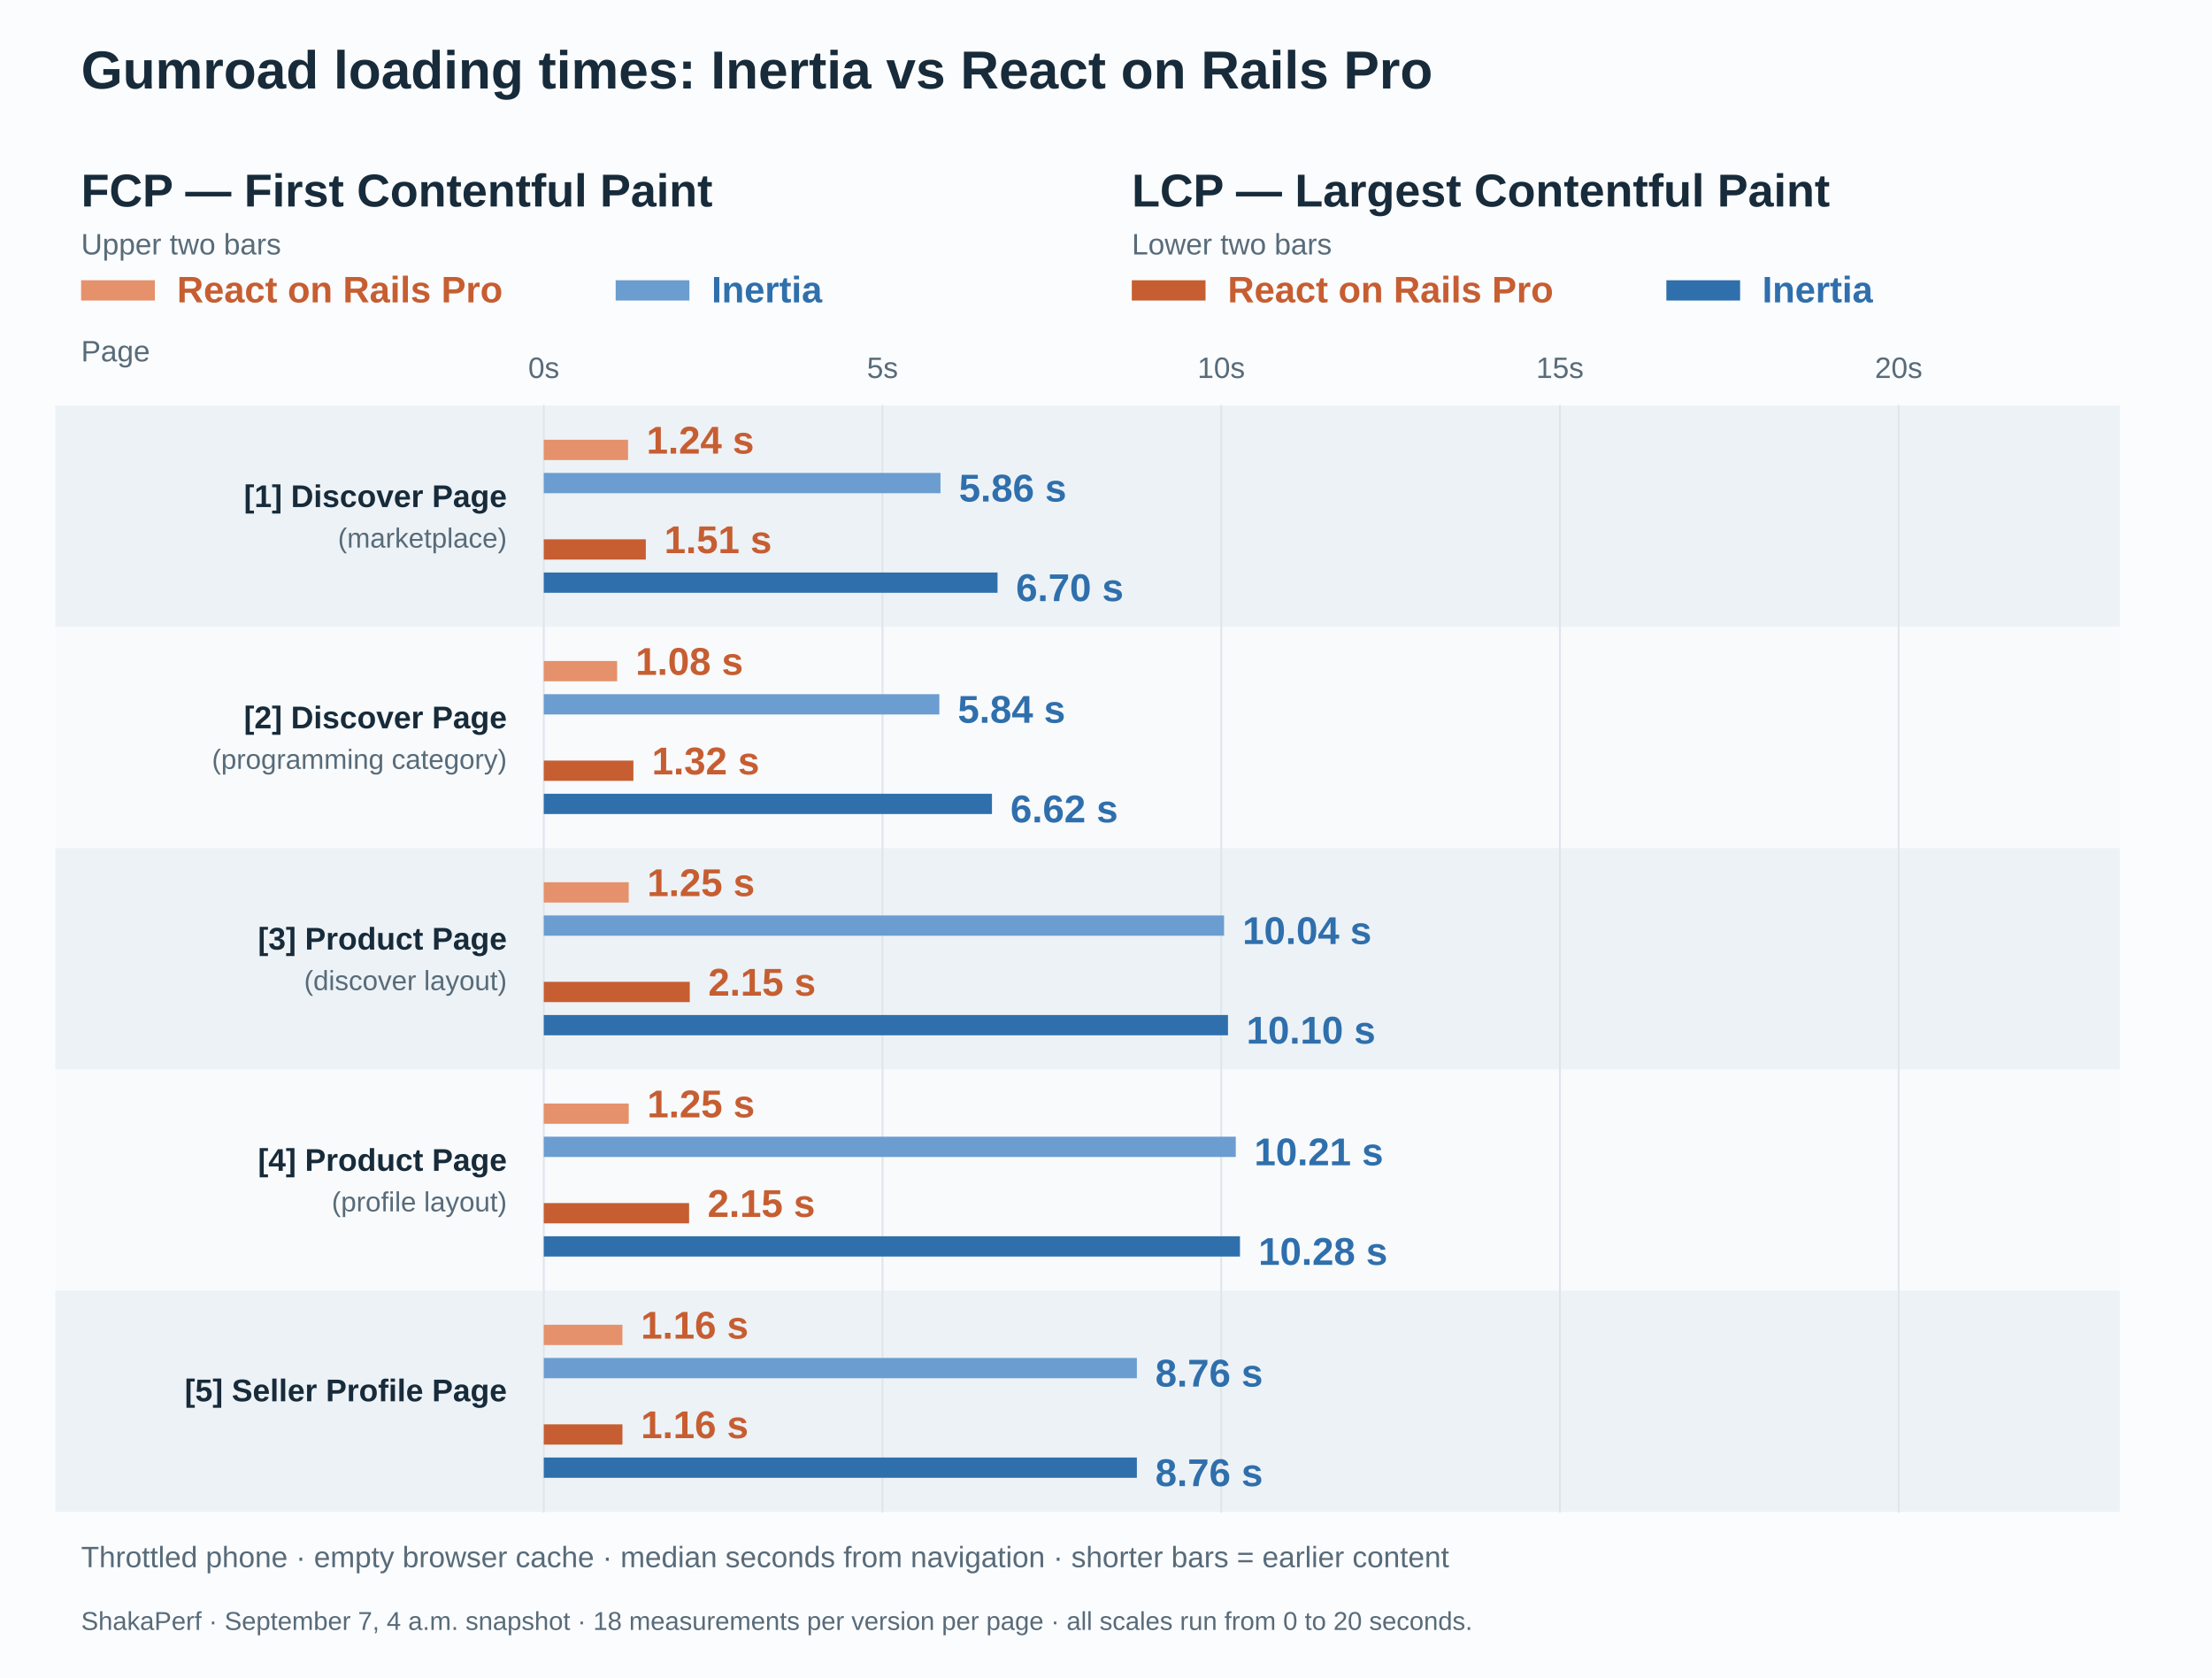
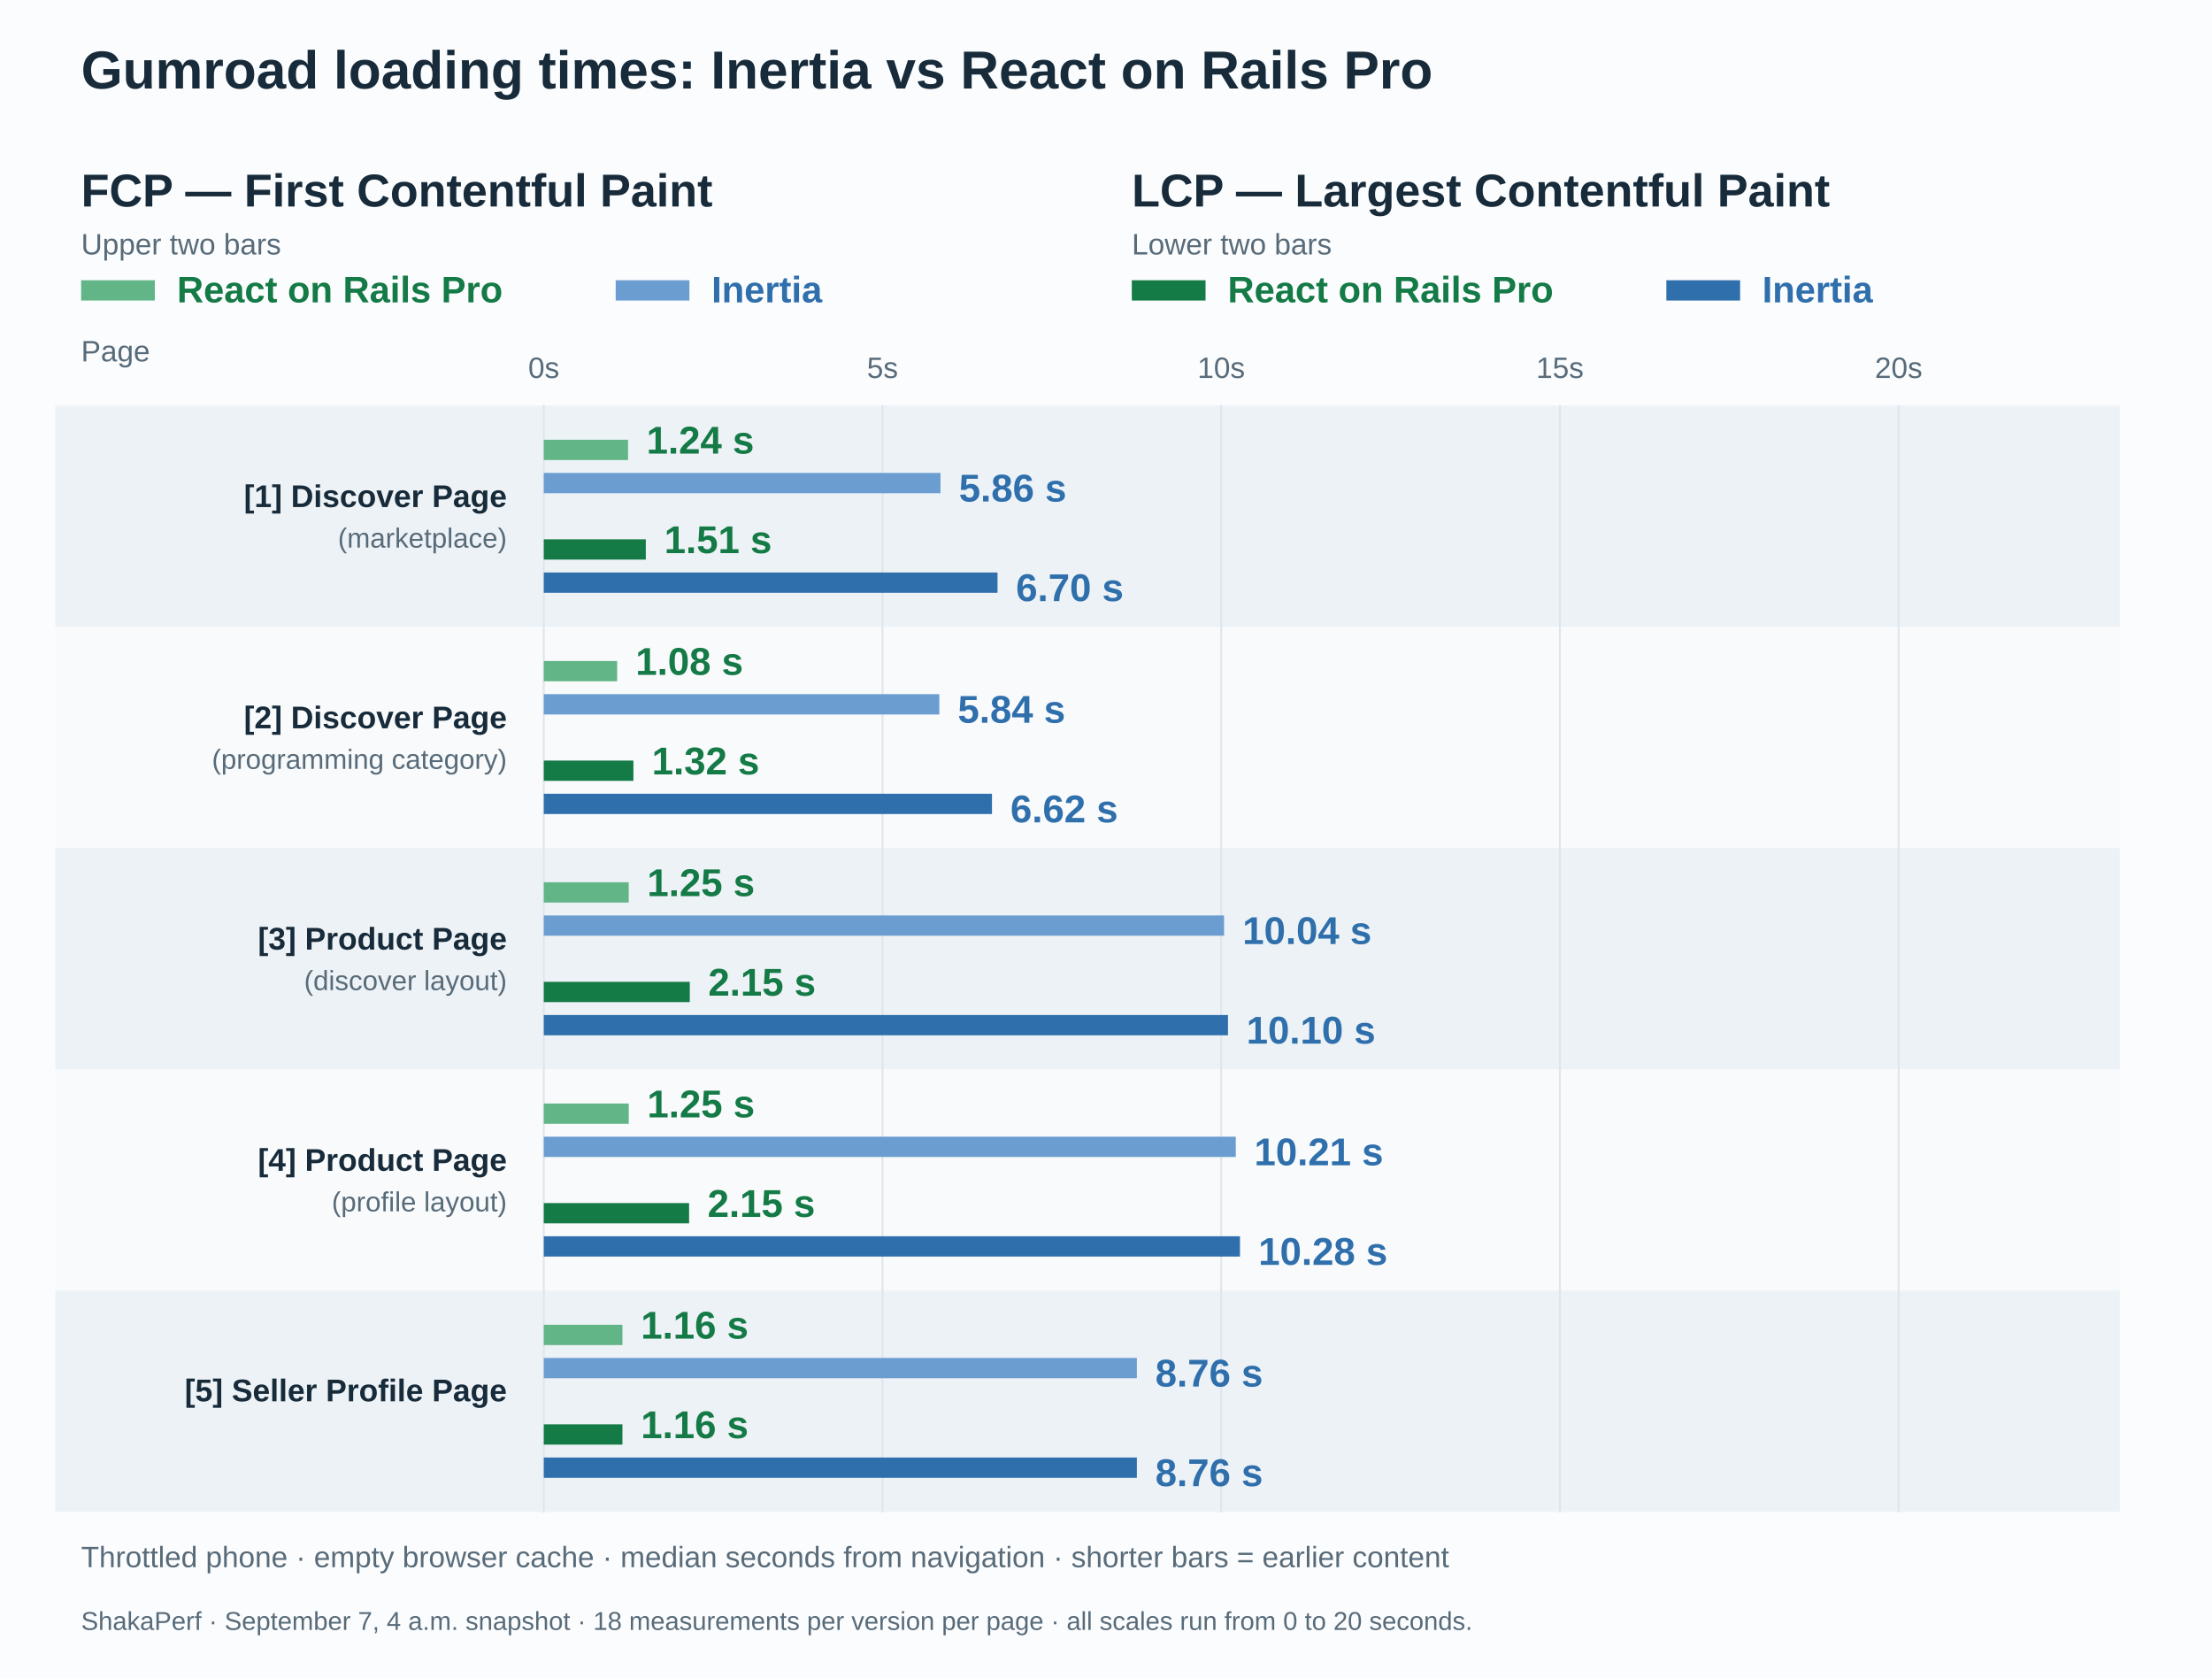
<svg xmlns="http://www.w3.org/2000/svg" font-family="Arial,Helvetica,sans-serif" viewBox="0 0 1200 910">
  <path fill="#fbfcfe" d="M0 0h1200v910H0z" />
  <text x="44" y="48" fill="#172b3a" font-size="29" font-weight="700">Gumroad loading times: Inertia vs React on Rails Pro</text>
  <text x="44" y="112" fill="#172b3a" font-size="25" font-weight="700">FCP — First Contentful Paint</text>
  <text x="44" y="138" fill="#586b79" font-size="16" font-weight="400">Upper two bars</text>
-   <rect width="40" height="11" x="44" y="152" fill="#e5916b" rx="0" />
-   <text x="96" y="164" fill="#c65e32" font-size="20" font-weight="600">React on Rails Pro</text>
+   <rect width="40" height="11" x="44" y="152" fill="#62b587" rx="0" />
+   <text x="96" y="164" fill="#147a46" font-size="20" font-weight="600">React on Rails Pro</text>
  <rect width="40" height="11" x="334" y="152" fill="#6b9dd0" rx="0" />
  <text x="386" y="164" fill="#2f6fac" font-size="20" font-weight="600">Inertia</text>
  <text x="614" y="112" fill="#172b3a" font-size="25" font-weight="700">LCP — Largest Contentful Paint</text>
  <text x="614" y="138" fill="#586b79" font-size="16" font-weight="400">Lower two bars</text>
-   <rect width="40" height="11" x="614" y="152" fill="#c65e32" rx="0" />
-   <text x="666" y="164" fill="#c65e32" font-size="20" font-weight="600">React on Rails Pro</text>
+   <rect width="40" height="11" x="614" y="152" fill="#147a46" rx="0" />
+   <text x="666" y="164" fill="#147a46" font-size="20" font-weight="600">React on Rails Pro</text>
  <rect width="40" height="11" x="904" y="152" fill="#2f6fac" rx="0" />
  <text x="956" y="164" fill="#2f6fac" font-size="20" font-weight="600">Inertia</text>
  <rect width="1120" height="120" x="30" y="220" fill="#edf2f6" rx="0" />
  <rect width="1120" height="120" x="30" y="340" fill="#f8fafc" rx="0" />
  <rect width="1120" height="120" x="30" y="460" fill="#edf2f6" rx="0" />
  <rect width="1120" height="120" x="30" y="580" fill="#f8fafc" rx="0" />
  <rect width="1120" height="120" x="30" y="700" fill="#edf2f6" rx="0" />
  <text x="44" y="196" fill="#586b79" font-size="16" font-weight="400">Page</text>
  <path stroke="#dfe6eb" stroke-linecap="round" d="M295 220v600" />
  <text x="295" y="205" fill="#586b79" font-size="16" font-weight="400" text-anchor="middle">0s</text>
  <path stroke="#dfe6eb" stroke-linecap="round" d="M478.75 220v600" />
  <text x="478.75" y="205" fill="#586b79" font-size="16" font-weight="400" text-anchor="middle">5s</text>
  <path stroke="#dfe6eb" stroke-linecap="round" d="M662.5 220v600" />
  <text x="662.5" y="205" fill="#586b79" font-size="16" font-weight="400" text-anchor="middle">10s</text>
  <path stroke="#dfe6eb" stroke-linecap="round" d="M846.25 220v600" />
  <text x="846.25" y="205" fill="#586b79" font-size="16" font-weight="400" text-anchor="middle">15s</text>
  <path stroke="#dfe6eb" stroke-linecap="round" d="M1030 220v600" />
  <text x="1030" y="205" fill="#586b79" font-size="16" font-weight="400" text-anchor="middle">20s</text>
  <text x="275" y="275" fill="#172b3a" font-size="17" font-weight="600" text-anchor="end">[1] Discover Page</text>
  <text x="275" y="297" fill="#586b79" font-size="15" font-weight="400" text-anchor="end">(marketplace)</text>
-   <rect width="45.717" height="11" x="295" y="238.5" fill="#e5916b" rx="0" />
-   <text x="350.717" y="246" fill="#c65e32" font-size="21" font-weight="600">1.24 s</text>
+   <rect width="45.717" height="11" x="295" y="238.5" fill="#62b587" rx="0" />
+   <text x="350.717" y="246" fill="#147a46" font-size="21" font-weight="600">1.24 s</text>
  <rect width="215.208" height="11" x="295" y="256.5" fill="#6b9dd0" rx="0" />
  <text x="520.208" y="272" fill="#2f6fac" font-size="21" font-weight="600">5.86 s</text>
-   <rect width="55.346" height="11" x="295" y="292.5" fill="#c65e32" rx="0" />
-   <text x="360.346" y="300" fill="#c65e32" font-size="21" font-weight="600">1.51 s</text>
+   <rect width="55.346" height="11" x="295" y="292.5" fill="#147a46" rx="0" />
+   <text x="360.346" y="300" fill="#147a46" font-size="21" font-weight="600">1.51 s</text>
  <rect width="246.152" height="11" x="295" y="310.5" fill="#2f6fac" rx="0" />
  <text x="551.152" y="326" fill="#2f6fac" font-size="21" font-weight="600">6.70 s</text>
  <text x="275" y="395" fill="#172b3a" font-size="17" font-weight="600" text-anchor="end">[2] Discover Page</text>
  <text x="275" y="417" fill="#586b79" font-size="15" font-weight="400" text-anchor="end">(programming category)</text>
-   <rect width="39.8" height="11" x="295" y="358.5" fill="#e5916b" rx="0" />
-   <text x="344.8" y="366" fill="#c65e32" font-size="21" font-weight="600">1.08 s</text>
+   <rect width="39.8" height="11" x="295" y="358.5" fill="#62b587" rx="0" />
+   <text x="344.8" y="366" fill="#147a46" font-size="21" font-weight="600">1.08 s</text>
  <rect width="214.583" height="11" x="295" y="376.5" fill="#6b9dd0" rx="0" />
  <text x="519.583" y="392" fill="#2f6fac" font-size="21" font-weight="600">5.84 s</text>
-   <rect width="48.62" height="11" x="295" y="412.5" fill="#c65e32" rx="0" />
-   <text x="353.62" y="420" fill="#c65e32" font-size="21" font-weight="600">1.32 s</text>
+   <rect width="48.62" height="11" x="295" y="412.5" fill="#147a46" rx="0" />
+   <text x="353.62" y="420" fill="#147a46" font-size="21" font-weight="600">1.32 s</text>
  <rect width="243.138" height="11" x="295" y="430.5" fill="#2f6fac" rx="0" />
  <text x="548.138" y="446" fill="#2f6fac" font-size="21" font-weight="600">6.62 s</text>
  <text x="275" y="515" fill="#172b3a" font-size="17" font-weight="600" text-anchor="end">[3] Product Page</text>
  <text x="275" y="537" fill="#586b79" font-size="15" font-weight="400" text-anchor="end">(discover layout)</text>
-   <rect width="46.084" height="11" x="295" y="478.5" fill="#e5916b" rx="0" />
-   <text x="351.084" y="486" fill="#c65e32" font-size="21" font-weight="600">1.25 s</text>
+   <rect width="46.084" height="11" x="295" y="478.5" fill="#62b587" rx="0" />
+   <text x="351.084" y="486" fill="#147a46" font-size="21" font-weight="600">1.25 s</text>
  <rect width="369.043" height="11" x="295" y="496.5" fill="#6b9dd0" rx="0" />
  <text x="674.043" y="512" fill="#2f6fac" font-size="21" font-weight="600">10.04 s</text>
-   <rect width="79.196" height="11" x="295" y="532.5" fill="#c65e32" rx="0" />
-   <text x="384.196" y="540" fill="#c65e32" font-size="21" font-weight="600">2.15 s</text>
+   <rect width="79.196" height="11" x="295" y="532.5" fill="#147a46" rx="0" />
+   <text x="384.196" y="540" fill="#147a46" font-size="21" font-weight="600">2.15 s</text>
  <rect width="371.175" height="11" x="295" y="550.5" fill="#2f6fac" rx="0" />
  <text x="676.175" y="566" fill="#2f6fac" font-size="21" font-weight="600">10.10 s</text>
  <text x="275" y="635" fill="#172b3a" font-size="17" font-weight="600" text-anchor="end">[4] Product Page</text>
  <text x="275" y="657" fill="#586b79" font-size="15" font-weight="400" text-anchor="end">(profile layout)</text>
-   <rect width="46.084" height="11" x="295" y="598.5" fill="#e5916b" rx="0" />
-   <text x="351.084" y="606" fill="#c65e32" font-size="21" font-weight="600">1.25 s</text>
+   <rect width="46.084" height="11" x="295" y="598.5" fill="#62b587" rx="0" />
+   <text x="351.084" y="606" fill="#147a46" font-size="21" font-weight="600">1.25 s</text>
  <rect width="375.401" height="11" x="295" y="616.5" fill="#6b9dd0" rx="0" />
  <text x="680.401" y="632" fill="#2f6fac" font-size="21" font-weight="600">10.21 s</text>
-   <rect width="78.829" height="11" x="295" y="652.5" fill="#c65e32" rx="0" />
-   <text x="383.829" y="660" fill="#c65e32" font-size="21" font-weight="600">2.15 s</text>
+   <rect width="78.829" height="11" x="295" y="652.5" fill="#147a46" rx="0" />
+   <text x="383.829" y="660" fill="#147a46" font-size="21" font-weight="600">2.15 s</text>
  <rect width="377.68" height="11" x="295" y="670.5" fill="#2f6fac" rx="0" />
  <text x="682.68" y="686" fill="#2f6fac" font-size="21" font-weight="600">10.28 s</text>
  <text x="275" y="760" fill="#172b3a" font-size="17" font-weight="600" text-anchor="end">[5] Seller Profile Page</text>
-   <rect width="42.667" height="11" x="295" y="718.5" fill="#e5916b" rx="0" />
-   <text x="347.667" y="726" fill="#c65e32" font-size="21" font-weight="600">1.16 s</text>
+   <rect width="42.667" height="11" x="295" y="718.5" fill="#62b587" rx="0" />
+   <text x="347.667" y="726" fill="#147a46" font-size="21" font-weight="600">1.16 s</text>
  <rect width="321.746" height="11" x="295" y="736.5" fill="#6b9dd0" rx="0" />
  <text x="626.746" y="752" fill="#2f6fac" font-size="21" font-weight="600">8.76 s</text>
-   <rect width="42.667" height="11" x="295" y="772.5" fill="#c65e32" rx="0" />
-   <text x="347.667" y="780" fill="#c65e32" font-size="21" font-weight="600">1.16 s</text>
+   <rect width="42.667" height="11" x="295" y="772.5" fill="#147a46" rx="0" />
+   <text x="347.667" y="780" fill="#147a46" font-size="21" font-weight="600">1.16 s</text>
  <rect width="321.746" height="11" x="295" y="790.5" fill="#2f6fac" rx="0" />
  <text x="626.746" y="806" fill="#2f6fac" font-size="21" font-weight="600">8.76 s</text>
  <text x="44" y="850" fill="#586b79" font-size="16" font-weight="400">Throttled phone · empty browser cache · median seconds from navigation · shorter bars = earlier content</text>
  <text x="44" y="884" fill="#586b79" font-size="14" font-weight="400">ShakaPerf · September 7, 4 a.m. snapshot · 18 measurements per version per page · all scales run from 0 to 20 seconds.</text>
</svg>
